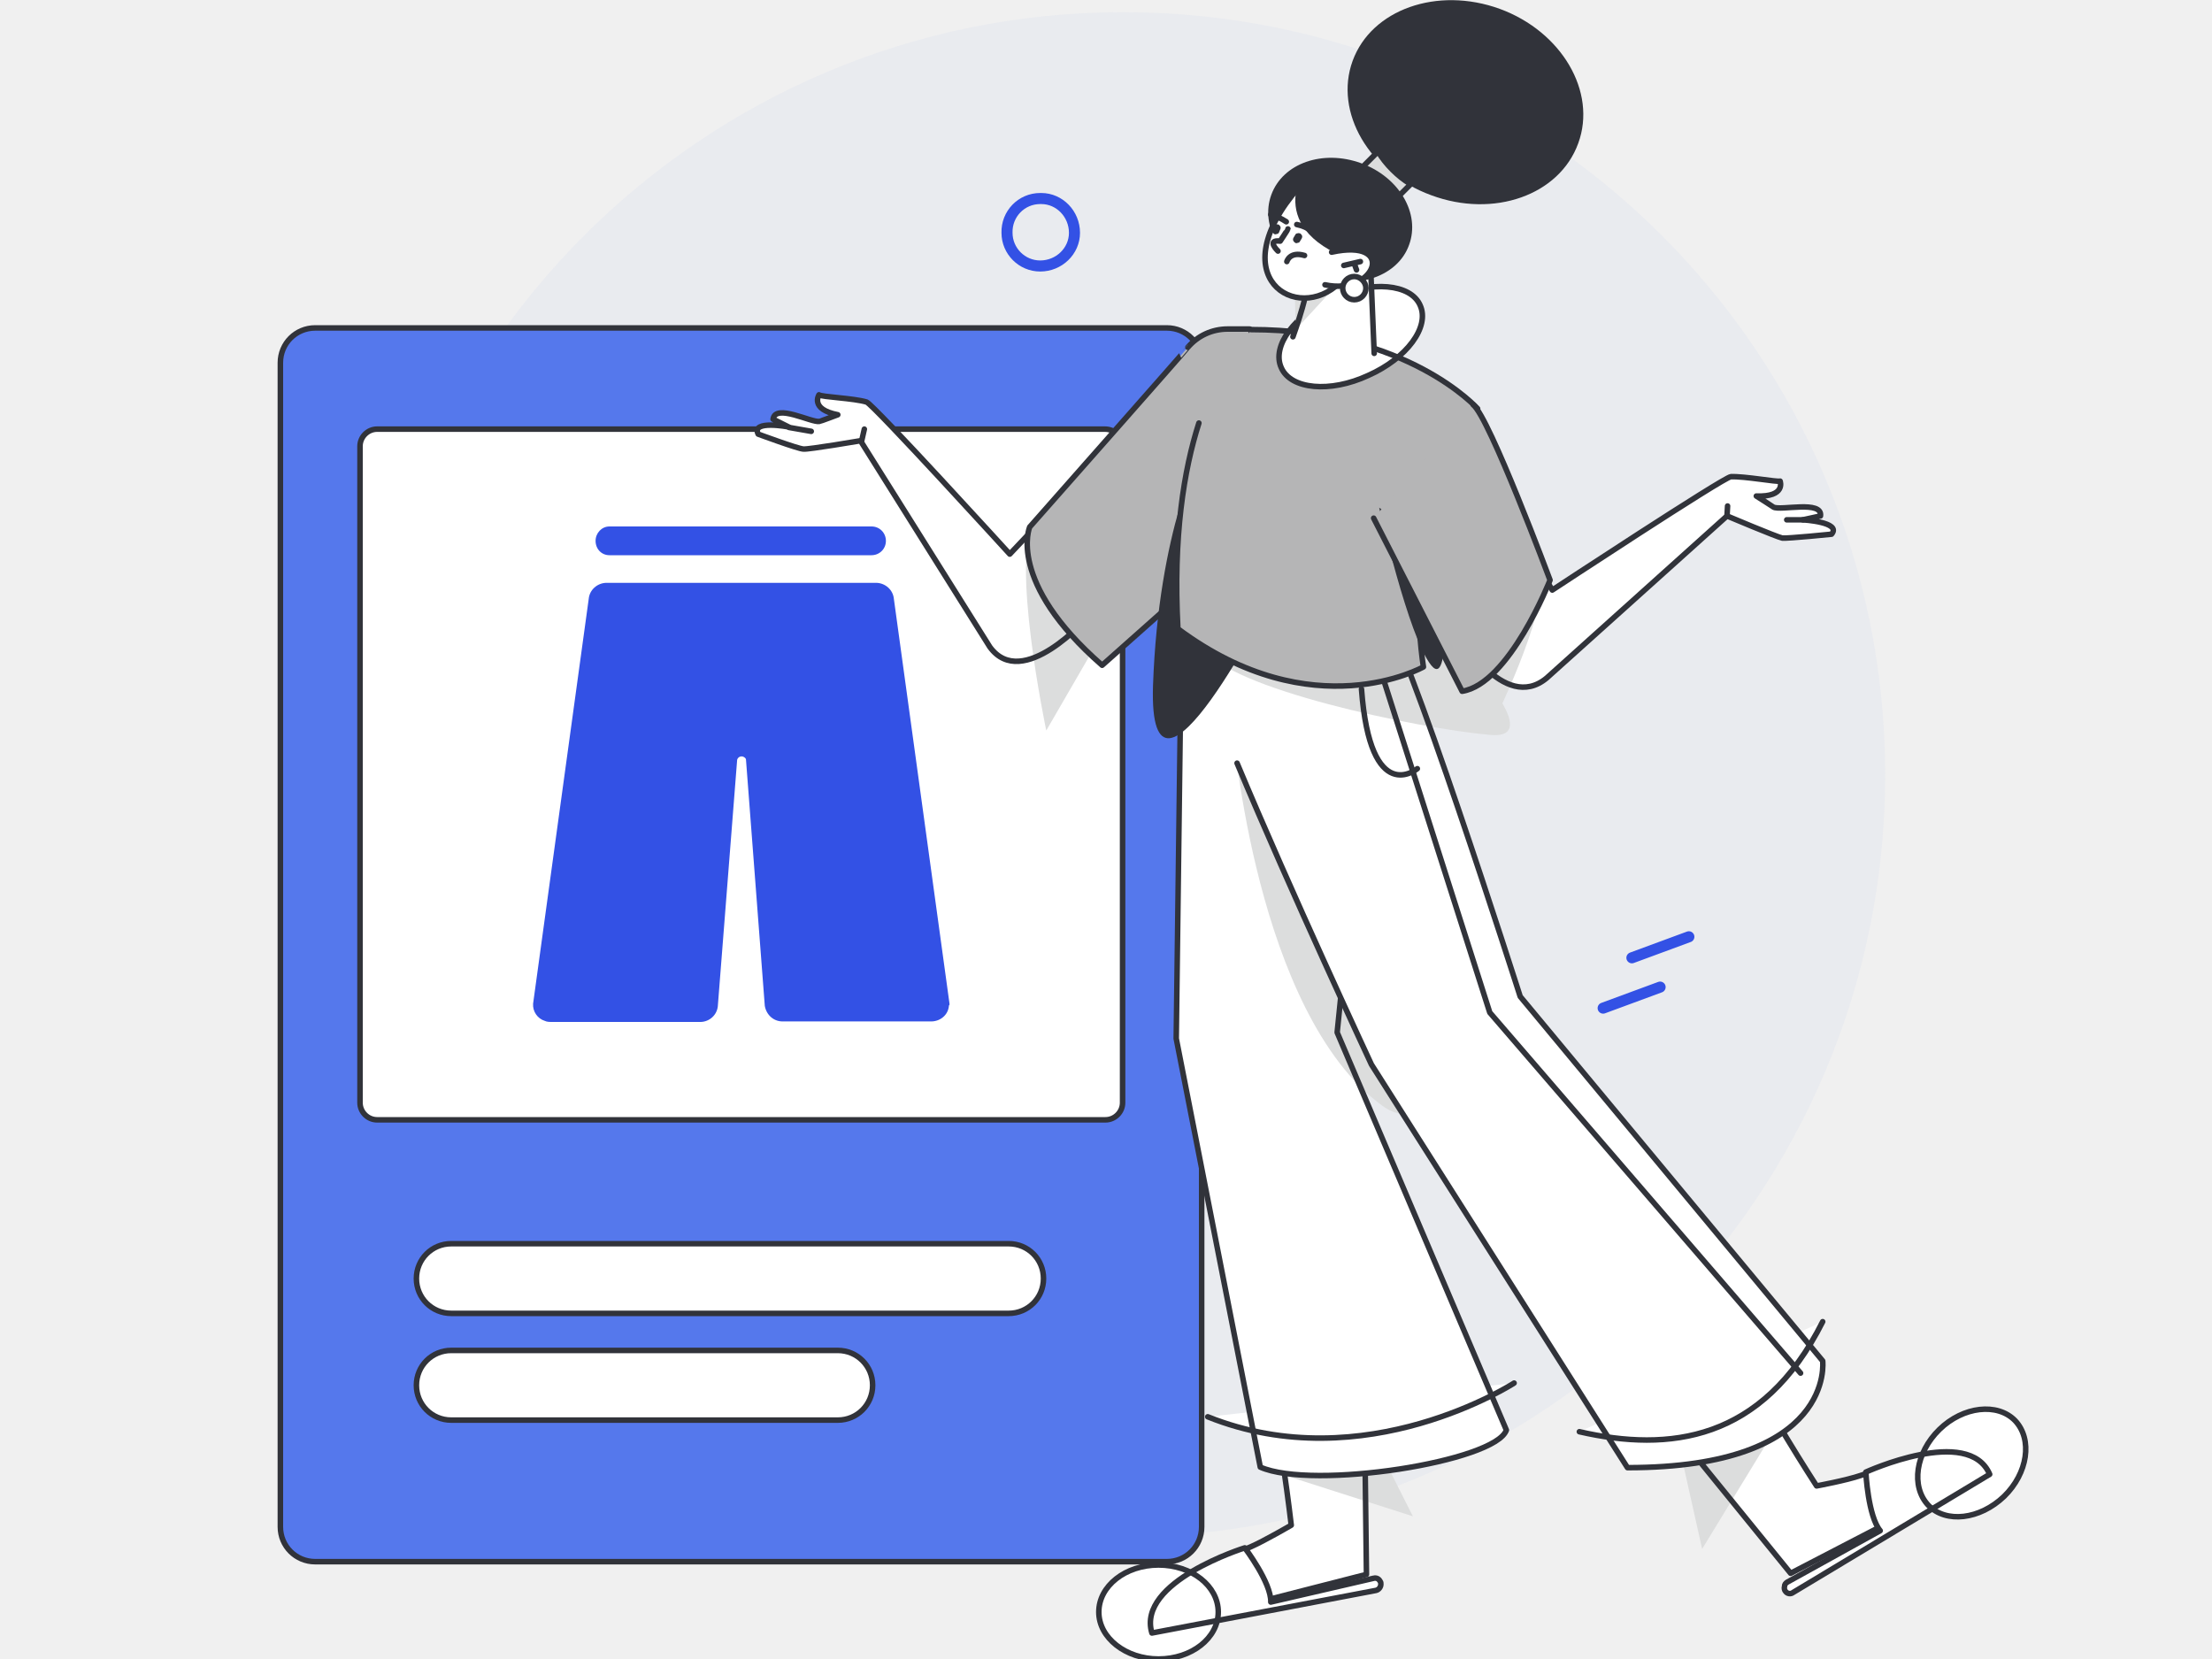
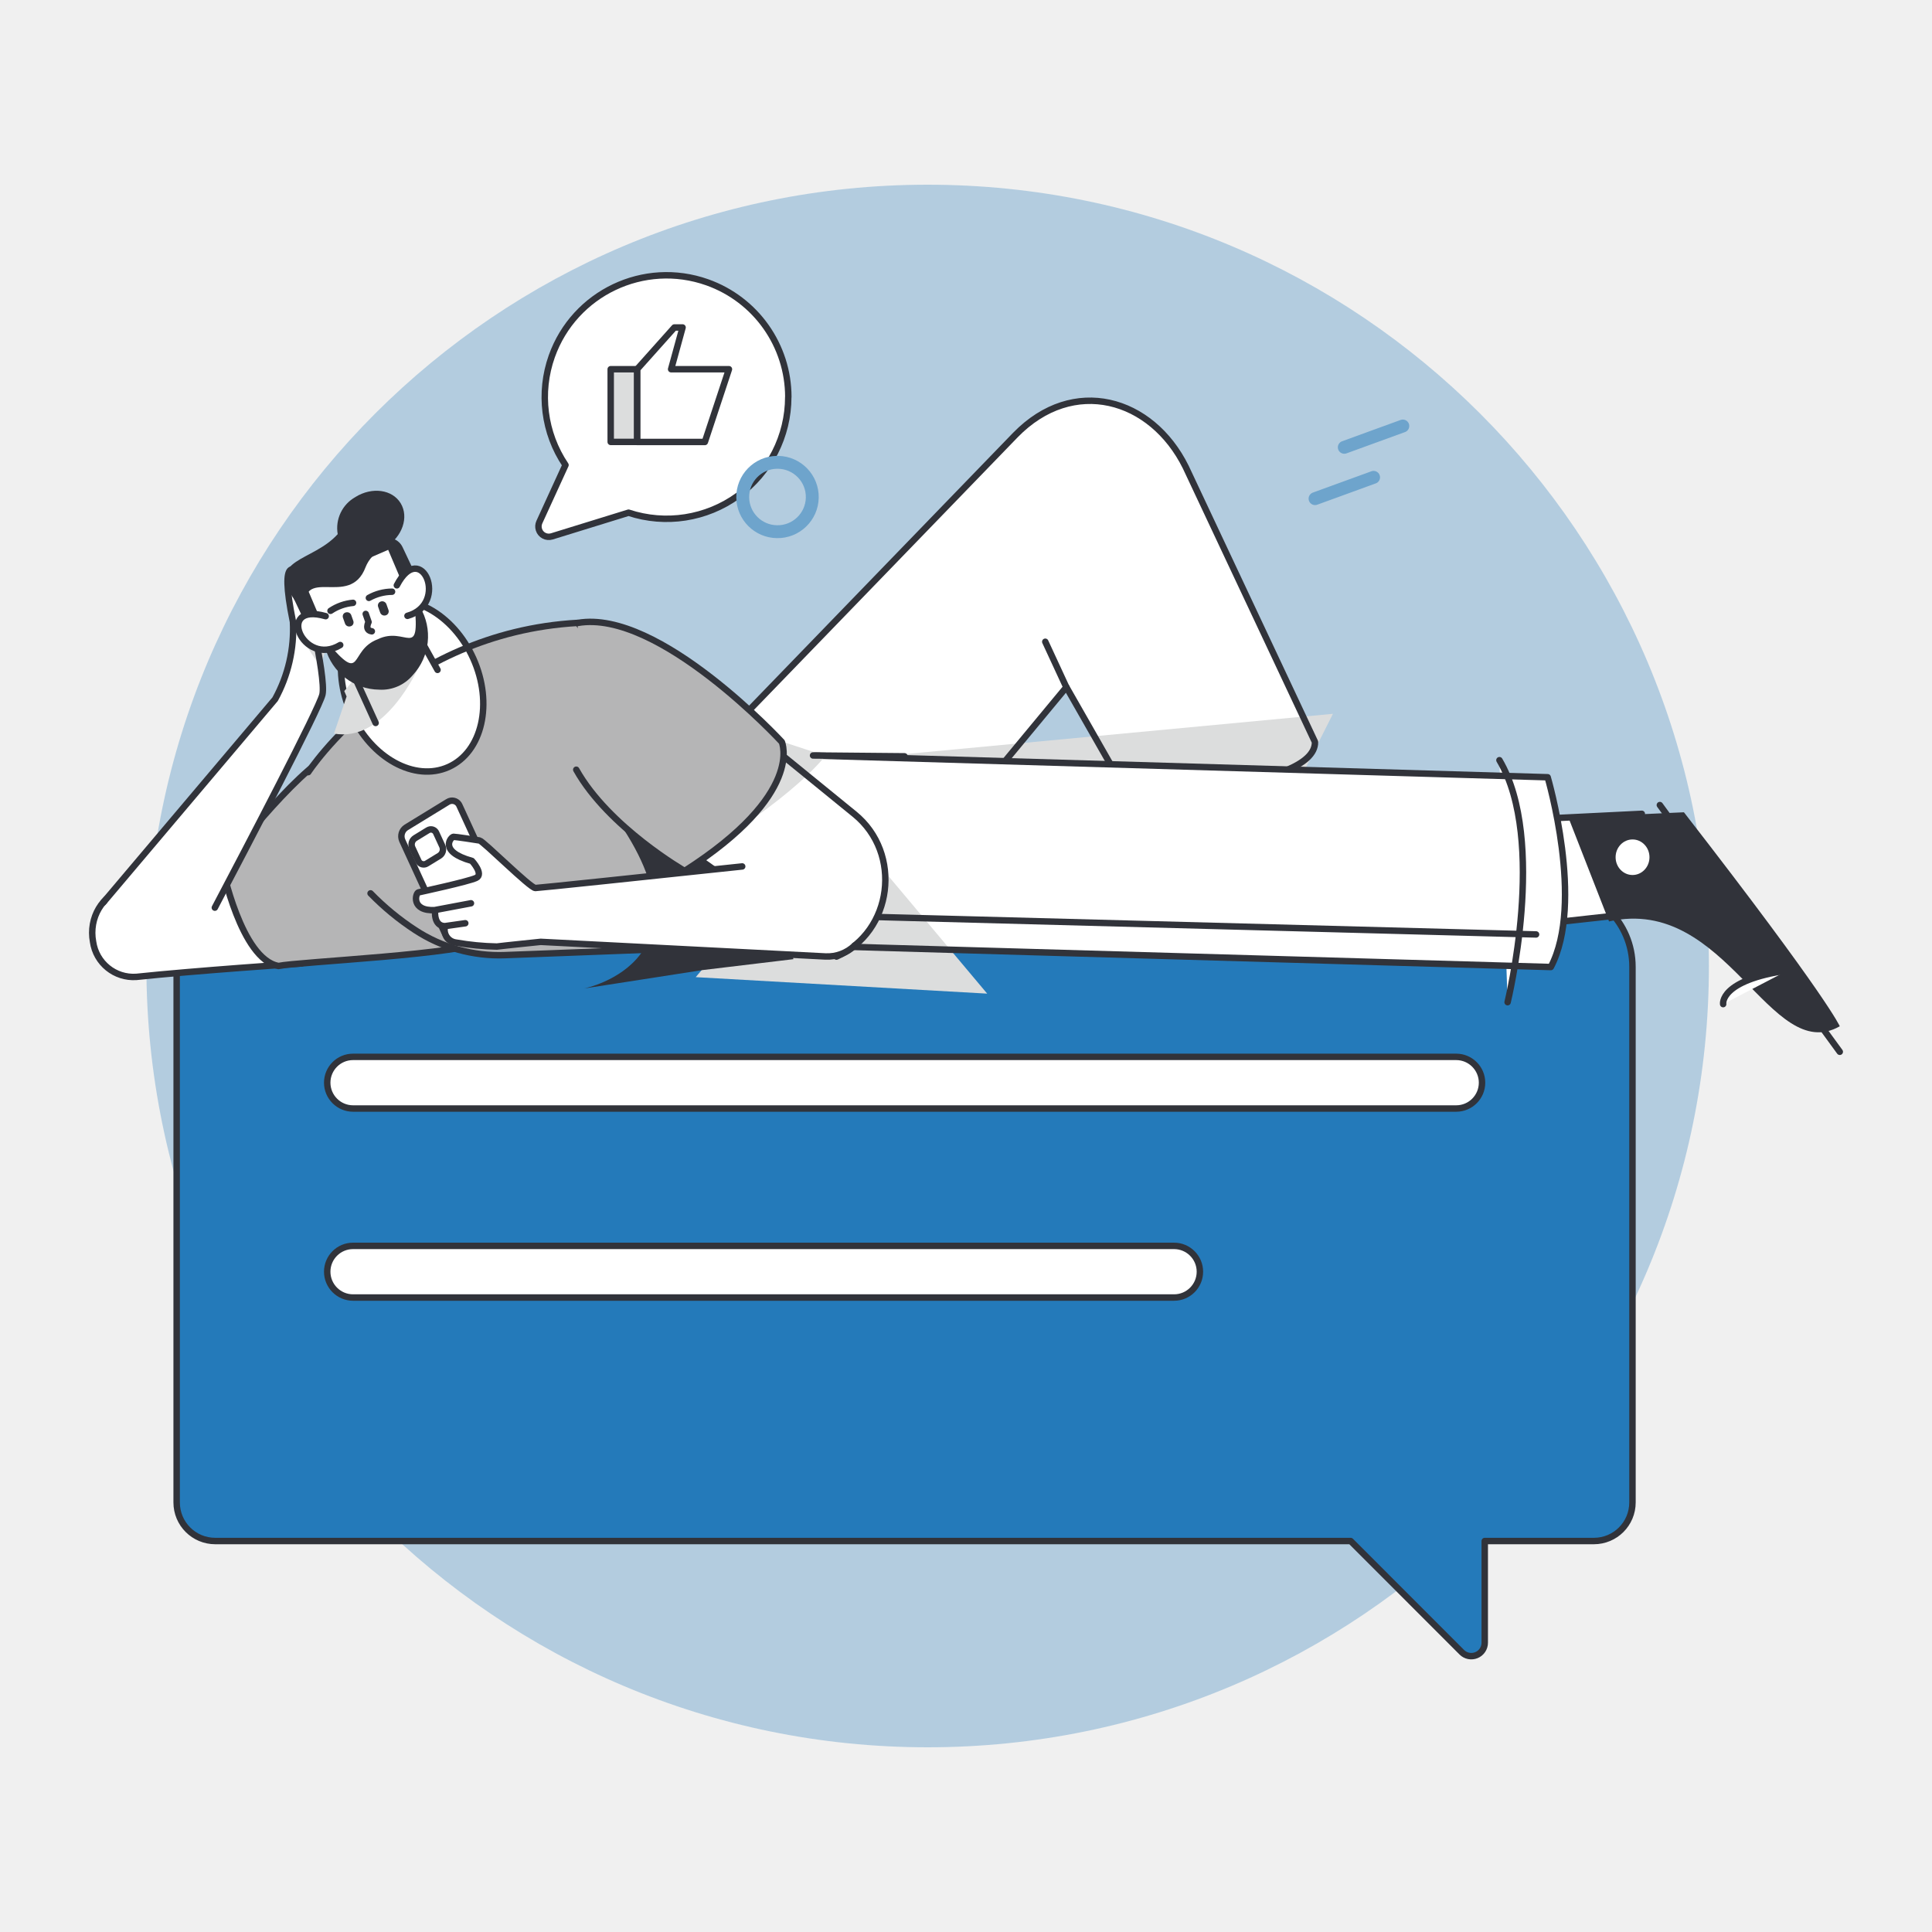
- <svg xmlns="http://www.w3.org/2000/svg" version="1.1" id="图层_1" x="0px" y="0px" viewBox="0 0 400 300" style="enable-background:new 0 0 400 300;" xml:space="preserve">
-   <style type="text/css">
- 	.st0{opacity:0.27;fill:#D6DCED;enable-background:new    ;}
- 	.st1{fill:#5578EC;}
- 	.st2{fill:none;stroke:#31333A;stroke-linecap:round;stroke-linejoin:round;}
- 	.st3{fill:#FFFFFF;}
- 	.st4{fill:#FFFFFF;stroke:#31333A;stroke-linecap:round;stroke-linejoin:round;}
- 	.st5{fill:#3351E5;}
- 	.st6{fill:#31333A;}
- 	.st7{fill:#DCDDDD;stroke:#31333A;stroke-linecap:round;stroke-linejoin:round;}
- 	.st8{fill:#DCDDDD;}
- 	.st9{fill:#B5B5B6;}
- 	.st10{fill:none;stroke:#3351E5;stroke-width:2;stroke-linecap:round;stroke-linejoin:round;}
- </style>
-   <path class="st0" d="M203.1,277.9c76.1,0,137.8-61.7,137.8-137.8S279.2,2.2,203.1,2.2S65.2,64,65.2,140.1S127,277.9,203.1,277.9  L203.1,277.9z" />
-   <path class="st1" d="M211,59.3H57c-3.5,0-6.3,2.8-6.3,6.3l0,0v210.5c0,3.5,2.8,6.3,6.3,6.3h0h154c3.5,0,6.3-2.8,6.3-6.3c0,0,0,0,0,0  V65.6C217.3,62.1,214.5,59.3,211,59.3C211,59.3,211,59.3,211,59.3L211,59.3z" />
-   <path class="st2" d="M211,59.3H57c-3.5,0-6.3,2.8-6.3,6.3l0,0v210.5c0,3.5,2.8,6.3,6.3,6.3h0h154c3.5,0,6.3-2.8,6.3-6.3c0,0,0,0,0,0  V65.6C217.3,62.1,214.5,59.3,211,59.3C211,59.3,211,59.3,211,59.3L211,59.3z" />
-   <path class="st3" d="M199.8,77.6H68.2c-1.7,0-3.1,1.4-3.1,3.1c0,0,0,0,0,0v118.7c0,1.7,1.4,3.1,3.1,3.1l0,0h131.7  c1.7,0,3.1-1.4,3.1-3.1l0,0V80.7C203,79,201.6,77.6,199.8,77.6L199.8,77.6L199.8,77.6z" />
-   <path class="st2" d="M199.8,77.6H68.2c-1.7,0-3.1,1.4-3.1,3.1c0,0,0,0,0,0v118.7c0,1.7,1.4,3.1,3.1,3.1l0,0h131.7  c1.7,0,3.1-1.4,3.1-3.1l0,0V80.7C203,79,201.6,77.6,199.8,77.6L199.8,77.6L199.8,77.6z" />
-   <path class="st4" d="M182.4,224.9H81.6c-3.5,0-6.3,2.8-6.3,6.3c0,3.5,2.8,6.3,6.3,6.3h100.8c3.5,0,6.3-2.8,6.3-6.3  S185.9,224.9,182.4,224.9L182.4,224.9z M151.5,244.2H81.6c-3.5,0-6.3,2.8-6.3,6.3c0,3.5,2.8,6.3,6.3,6.3h69.9c3.5,0,6.3-2.8,6.3-6.3  S155,244.2,151.5,244.2L151.5,244.2z" />
-   <path class="st5" d="M171.7,181.5L161.6,108c-0.3-1.6-1.8-2.7-3.4-2.6h-48.3c-1.6-0.1-3.1,1-3.4,2.6l-10.1,73.5  c-0.1,1.4,0.8,2.7,2.1,3.1c0.4,0.2,0.9,0.2,1.3,0.2h26.6c1.7,0.1,3.2-1.1,3.4-2.8l3.5-44.6c0.1-0.4,0.5-0.7,1-0.6  c0.3,0.1,0.6,0.3,0.6,0.6l3.4,44.5c0.3,1.7,1.7,2.9,3.4,2.8h26.5c1.7,0.1,3.3-1.1,3.4-2.9C171.7,181.8,171.7,181.7,171.7,181.5  L171.7,181.5z M110.2,100.4h47.4c1.4,0,2.6-1.1,2.6-2.6c0-1.4-1.1-2.6-2.6-2.6l0,0h-47.4c-1.4,0-2.5,1.2-2.5,2.6  C107.7,99.3,108.8,100.4,110.2,100.4z" />
-   <path class="st6" d="M285.4,25.9c3.4-9.3-3-20.2-14.2-24.3C259.9-2.5,248,1.7,244.6,11c-3.4,9.3,3,20.2,14.2,24.3  C270.1,39.5,282,35.3,285.4,25.9L285.4,25.9z" />
-   <path class="st7" d="M251.8,30.7c-1-1-1.9-2.1-2.6-3.3l-2.7,2.7c1.5,2.4,3.5,4.4,5.9,5.9l2.7-2.7C253.9,32.6,252.8,31.7,251.8,30.7z  " />
-   <path class="st3" d="M219.9,286.6l3.8-5.3c0,0-7.7,2.7,2.5-1.6c2.5-1.1,7.3-3.9,7.3-3.9s-2.3-19.8-4-22.7l17.2-1.2l0.4,32.8  l-20.3,5.2L219.9,286.6L219.9,286.6z" />
-   <path class="st8" d="M230.2,266.1l25.3,8.1L245,253.4l-17.1,11.9" />
-   <path class="st2" d="M219.9,286.6l3.8-5.3c0,0-7.7,2.7,2.5-1.6c2.5-1.1,7.3-3.9,7.3-3.9s-2.3-19.8-4-22.7l17.2-1.2l0.4,32.8  l-20.3,5.2L219.9,286.6L219.9,286.6z" />
-   <path class="st3" d="M248.8,287.6l-40.5,7.7c-2.8-9.3,16.8-15.4,16.8-15.4s4.8,6.3,4.7,9.8l18.6-4.3c0.3-0.1,0.7,0,0.9,0.2  c0.1,0.1,0.2,0.2,0.3,0.4c0.1,0.1,0.1,0.3,0.1,0.5C249.7,287,249.3,287.5,248.8,287.6L248.8,287.6z" />
-   <path class="st4" d="M209.5,300c6,0,10.8-3.8,10.8-8.5c0-4.7-4.8-8.5-10.8-8.5c-6,0-10.8,3.8-10.8,8.5  C198.7,296.2,203.6,300,209.5,300z" />
-   <path class="st2" d="M248.8,287.6l-40.5,7.7c-2.8-9.3,16.8-15.4,16.8-15.4s4.8,6.3,4.7,9.8l18.6-4.3c0.3-0.1,0.7,0,0.9,0.2  c0.1,0.1,0.2,0.2,0.3,0.4c0.1,0.1,0.1,0.3,0.1,0.5l0,0C249.7,287,249.3,287.5,248.8,287.6L248.8,287.6z" />
-   <path class="st3" d="M345.6,267.9l-6.2-1.5c0,0,7.6-3.1-2.9,0.4c-2.6,0.9-8,1.9-8,1.9s-10.7-16.5-11.3-19.9l-13.8,10.6l20.4,25.1  l18.7-9.7L345.6,267.9z" />
-   <path class="st8" d="M321.9,257l-14.1,23.1l-5.1-22.8l20.5-2.4" />
-   <path class="st2" d="M345.6,267.9l-6.2-1.5c0,0,7.6-3.1-2.9,0.4c-2.6,0.9-8,1.9-8,1.9s-10.7-16.5-11.3-19.9l-13.8,10.6l20.4,25.1  l18.7-9.7L345.6,267.9z" />
-   <path class="st3" d="M324.2,288l35.6-21.4c-3.8-8.9-22.4-0.4-22.4-0.4s0.4,8,2.6,10.6l-16.8,9.3c-0.3,0.2-0.5,0.4-0.5,0.8  c-0.1,0.3,0,0.7,0.2,0.9C323.2,288.2,323.8,288.3,324.2,288L324.2,288z" />
-   <path class="st4" d="M362.4,270.6c4.3-4.2,5.2-10.3,2-13.7c-3.2-3.3-9.4-2.6-13.7,1.6c-4.3,4.2-5.2,10.3-2,13.7  C351.9,275.5,358,274.8,362.4,270.6z" />
-   <path class="st2" d="M324.2,288l35.6-21.4c-3.8-8.9-22.4-0.4-22.4-0.4s0.4,8,2.6,10.6l-16.8,9.3c-0.3,0.2-0.5,0.4-0.5,0.8  c-0.1,0.3,0,0.7,0.2,0.9l0,0C323.2,288.2,323.8,288.3,324.2,288L324.2,288L324.2,288z" />
-   <path class="st3" d="M227.9,265.3c9.5,4.2,42.6-1,44.5-6.7l-30.6-71.9l7.8-76.6l-35.9,0.2l-1,77.5L227.9,265.3L227.9,265.3z" />
-   <path class="st8" d="M258.8,170.8c0,0,4,38.5-8.9,29.1c-22.8-16.7-26.9-67.8-26.9-67.8" />
-   <path class="st3" d="M218.4,256.2c28.4,11.4,55.4-6.1,55.4-6.1L218.4,256.2L218.4,256.2z" />
-   <path class="st2" d="M218.4,256.2c28.4,11.4,55.4-6.1,55.4-6.1" />
-   <path class="st2" d="M227.9,265.3c9.5,4.2,42.6-1,44.5-6.7l-30.6-71.9l7.8-76.6l-35.9,0.2l-1,77.5L227.9,265.3L227.9,265.3z" />
-   <path class="st3" d="M223.7,138c9.7,23.2,24.3,54.5,24.3,54.5l46.3,72.9c37.7,0,35.3-19.3,35.3-19.3l-54.7-65.9  c0,0-21.4-67.1-25.1-69.5c-3.7-2.4-33-2.7-34.6,3" />
-   <path class="st8" d="M218.1,117.4c3.5,6.9,37.8,14.3,51.4,15.5c13.6,1.2-16.2-26.3-16.2-26.3" />
-   <path class="st3" d="M285.6,258.9c16.2,3.7,33.1,1.8,44-19.9L285.6,258.9z" />
-   <path class="st2" d="M285.6,258.9c16.2,3.7,33.1,1.8,44-19.9" />
-   <path class="st2" d="M249.3,120.1l20.1,63l56.2,65.2" />
-   <path class="st2" d="M246.2,124.6c1.6,21.5,10.1,14.4,10.1,14.4" />
-   <path class="st2" d="M223.7,138c9.7,23.2,24.3,54.5,24.3,54.5l46.3,72.9c37.7,0,35.3-19.3,35.3-19.3l-54.7-65.9  c0,0-21.4-67.1-25.1-69.5c-3.7-2.4-33-2.7-34.6,3" />
-   <path class="st3" d="M194.7,87.4l-12.1,12.8c0,0-24.7-27.1-25.9-27.5c-2.3-0.7-8.1-0.9-8.6-1.3c0,0-1.7,2.6,3.4,3.6  c0,0-3.2,1.2-3.3,1.2c-1.4,0.3-8-3.3-8.4-0.4l2.8,1.4c0,0-6.8-1.3-5.5,1.3c0,0,7.3,2.7,8.2,2.7c0.9,0.1,10.3-1.5,10.3-1.5l23.4,37.3  c5.9,8.1,17.7-5.4,17.7-5.4L194.7,87.4L194.7,87.4z" />
-   <path class="st8" d="M187.2,94.2c-4.7,6.1,2,37.9,2,37.9l9.5-16.4l-3.4-8.1" />
-   <path class="st2" d="M194.7,87.4l-12.1,12.8c0,0-24.7-27.1-25.9-27.5c-2.3-0.7-8.1-0.9-8.6-1.3c0,0-1.7,2.6,3.4,3.6  c0,0-3.2,1.2-3.3,1.2c-1.4,0.3-8-3.3-8.4-0.4l2.8,1.4c0,0-6.8-1.3-5.5,1.3c0,0,7.3,2.7,8.2,2.7c0.9,0.1,10.3-1.5,10.3-1.5l23.4,37.3  c5.9,8.1,17.7-5.4,17.7-5.4L194.7,87.4L194.7,87.4z" />
-   <path class="st9" d="M186.2,95.3c0,0-4.2,9.9,13.1,25l41.2-36.6l-14.5-24.2h-4c-2.8,0-5.4,1.2-7.2,3.3  C214.9,62.8,186.2,95.3,186.2,95.3z" />
-   <path class="st6" d="M217.3,81.2c0,0-7.8,14.2-8.8,42.8c-0.9,28.6,21.7-16.5,21.7-16.5" />
-   <path class="st2" d="M186.2,95.3c0,0-4.2,9.9,13.1,25l41.2-36.6l-14.5-24.2h-4c-2.8,0-5.4,1.2-7.2,3.3  C214.9,62.8,186.2,95.3,186.2,95.3z" />
-   <path class="st9" d="M216.8,76.5c-2.7,8.4-4.7,20.5-3.8,37.2c24.4,18.2,44.4,6.9,44.4,6.9s-5.5-33.8,9.8-46.7c0,0-12.7-14.3-41-14.3  " />
-   <path class="st4" d="M247.4,67.9c7-3.1,11.2-8.8,9.4-12.7c-1.7-3.9-8.8-4.5-15.7-1.4c-7,3.1-11.2,8.8-9.4,12.7  C233.4,70.4,240.5,71.1,247.4,67.9z" />
-   <path class="st6" d="M249.4,91.8c0,0,5.3,23.4,9.4,28.5c4.1,5.1,1.9-19.9,1.9-19.9" />
-   <path class="st2" d="M216.8,76.5c-2.7,8.4-4.7,20.5-3.8,37.2c24.4,18.2,44.4,6.9,44.4,6.9s-5.5-33.8,9.8-46.7c0,0-12.7-14.3-41-14.3  " />
-   <path class="st3" d="M248.5,63.9l-0.8-19.2l-11.6,2.5c1.5,2.9-1,10-2.3,13.7" />
-   <path class="st8" d="M241.5,51.8l-7.2,7.8l-0.2-8.6l3.4-0.6" />
-   <path class="st2" d="M248.5,63.9l-0.8-19.2l-11.6,2.5c1.5,2.9-1,10-2.3,13.7" />
-   <path class="st6" d="M254.8,44.3c2.1-5.7-1.8-12.3-8.7-14.8c-6.9-2.5-14.1,0-16.2,5.7c-2.1,5.7,1.8,12.3,8.7,14.8  C245.5,52.5,252.8,49.9,254.8,44.3z" />
-   <path class="st4" d="M236.3,32.3c-16,16.8-2.8,26,5.2,19.5l4.5-9.1L236.3,32.3L236.3,32.3z" />
-   <path class="st6" d="M241.5,31.1l-4.9-1.8c0,0-8.9,11.6,7.8,17.7l4.6-4.9L241.5,31.1L241.5,31.1z" />
-   <path class="st3" d="M240.8,45.6c11.9-2.6,7.9,7.9-1.2,5.9C239.7,51.6,240.8,45.6,240.8,45.6z" />
-   <path class="st2" d="M240.8,45.6c11.9-2.6,7.9,7.9-1.2,5.9" />
-   <path class="st4" d="M244.9,54.2c1.2,0,2.1-1,2.1-2.1s-1-2.1-2.1-2.1l0,0c-1.2,0-2.1,1-2.1,2.1S243.7,54.2,244.9,54.2z" />
-   <path class="st3" d="M232.9,41.4c0,0.1-1.4,2.2-1.4,2.2c-2.6-0.3-0.4,1.8-0.4,1.8" />
-   <path class="st2" d="M232.9,41.4c0,0.1-1.4,2.2-1.4,2.2c-2.6-0.3-0.4,1.8-0.4,1.8" />
-   <path class="st6" d="M230.4,42.3c-0.3-0.2-0.5-0.5-0.3-0.9l0.2-0.5c0.1-0.2,0.2-0.3,0.4-0.3c0.2-0.1,0.3,0,0.5,0  c0.3,0.2,0.5,0.5,0.3,0.9l-0.2,0.5c-0.1,0.2-0.2,0.3-0.4,0.3C230.7,42.4,230.5,42.4,230.4,42.3z" />
-   <path class="st3" d="M229.8,38.8c1,0.3,1.9,0.7,2.8,1.3L229.8,38.8z" />
-   <path class="st2" d="M229.8,38.8c1,0.3,1.9,0.7,2.8,1.3" />
-   <path class="st6" d="M234.2,43.9c-0.3-0.2-0.5-0.5-0.3-0.9l0.3-0.5c0.1-0.2,0.2-0.3,0.4-0.3c0.2-0.1,0.3,0,0.5,0  c0.3,0.2,0.5,0.5,0.3,0.9l-0.3,0.5c-0.1,0.2-0.2,0.3-0.4,0.3C234.5,44,234.3,44,234.2,43.9z" />
-   <path class="st3" d="M234.5,40.6c1,0.2,2,0.6,2.8,1.3L234.5,40.6z" />
-   <path class="st2" d="M234.5,40.6c1,0.2,2,0.6,2.8,1.3 M246,47.3l-3,0.7 M245.3,48.8l-0.4-1.1" />
-   <path class="st3" d="M271.3,91.3l9.4,15.4c0,0,31-20.4,32.3-20.5c2.5-0.1,8.4,1,8.9,0.8c0,0,1.1,2.9-4.3,2.7c0,0,3,1.9,3.1,2  c1.3,0.7,8.9-1.3,8.5,1.6L326,94c0,0,7.1,0.4,5.2,2.6c0,0-7.9,0.8-8.9,0.7c-1-0.2-10-4-10-4l-32.6,29.3c-7.8,6.5-16.1-8.2-16.1-8.2  L271.3,91.3z" />
-   <path class="st8" d="M279.1,103.5c-0.1,9.1-8.7,26.4-8.7,26.4l-5.1-11.7" />
-   <path class="st2" d="M271.3,91.3l9.4,15.4c0,0,31-20.4,32.3-20.5c2.5-0.1,8.4,1,8.9,0.8c0,0,1.1,2.9-4.3,2.7c0,0,3,1.9,3.1,2  c1.3,0.7,8.9-1.3,8.5,1.6L326,94c0,0,7.1,0.4,5.2,2.6c0,0-7.9,0.8-8.9,0.7c-1-0.2-10-4-10-4l-32.6,29.3c-7.8,6.5-16.1-8.2-16.1-8.2  L271.3,91.3z" />
-   <path class="st9" d="M266.4,73.2c2.9,2.2,13.9,31.7,13.9,31.7s-7.4,18.8-15.9,20.1l-16-31.3" />
-   <path class="st2" d="M266.4,73.2c2.9,2.2,13.9,31.7,13.9,31.7s-7.4,18.8-15.9,20.1l-16-31.3 M156.3,77.6l-0.5,2.2 M146.7,78l-4-0.7   M323.1,94l3,0 M312.4,91.5l-0.1,1.8" />
-   <path class="st3" d="M232.7,47.3c0,0,0.5-1.9,3.2-1.1L232.7,47.3z" />
-   <path class="st2" d="M232.7,47.3c0,0,0.5-1.9,3.2-1.1" />
-   <path class="st10" d="M188.1,48.1c3.4,0,6.2-2.7,6.2-6c0-3.4-2.7-6.2-6-6.2c-0.1,0-0.1,0-0.2,0c-3.4,0-6.1,2.8-6,6.2  C182.1,45.4,184.8,48.1,188.1,48.1z M295.1,173.2l10.3-3.8 M289.9,182.3l10.3-3.8" />
+ <svg xmlns="http://www.w3.org/2000/svg" id="a" viewBox="0 0 300 300">
+   <defs>
+     <style>.c,.d,.e{stroke:#31333a;}.c,.d,.e,.f{stroke-linecap:round;stroke-linejoin:round;}.c,.g{fill:#dcdddd;}.d,.h{fill:#fff;}.e,.f{fill:none;}.i{opacity:.3;}.i,.j{isolation:isolate;}.i,.j,.k,.l,.g,.m,.h{stroke-width:0px;}.i,.l{fill:#247aba;}.f{stroke:#6ea4cc;stroke-width:2px;}.j{fill:url(#b);opacity:.34;}.k{fill:#31333a;}.m{fill:#b5b5b6;}</style>
+     <linearGradient id="b" x1="194.97" y1="-1071.85" x2="171.63" y2="-1081.08" gradientTransform="translate(0 -958.19) scale(1 -1)" gradientUnits="userSpaceOnUse">
+       <stop offset=".1" stop-color="#ff7638" />
+       <stop offset=".89" stop-color="#ff3929" />
+     </linearGradient>
+   </defs>
+   <path class="i" d="m144.04,271.32c67,0,121.32-54.32,121.32-121.32S211.05,28.68,144.04,28.68,22.73,83,22.73,150s54.32,121.32,121.32,121.32Z" />
+   <path class="l" d="m241.14,137.77H39.79c-6.83,0-12.36,5.53-12.36,12.36h0v83.17c0,3.31,2.68,5.99,5.99,5.99h176.31l17.26,17.27c.6.6,1.49.77,2.27.45.78-.32,1.29-1.08,1.29-1.93v-15.79h16.95c3.31,0,5.99-2.68,5.99-5.99v-83.17c0-6.83-5.53-12.36-12.36-12.36h0Z" />
+   <path class="e" d="m241.14,137.77H39.79c-6.83,0-12.36,5.53-12.36,12.36h0v83.17c0,3.31,2.68,5.99,5.99,5.99h176.31l17.26,17.27c.6.6,1.49.77,2.27.45.78-.32,1.29-1.08,1.29-1.93v-15.79h16.95c3.31,0,5.99-2.68,5.99-5.99v-83.17c0-6.83-5.53-12.36-12.36-12.36h0Z" />
+   <path class="d" d="m226.12,164.11H54.82c-2.22,0-4.01,1.8-4.01,4.01s1.8,4.01,4.01,4.01h171.3c2.22,0,4.01-1.8,4.01-4.01s-1.8-4.01-4.01-4.01Zm-43.81,29.35H54.82c-2.22,0-4.01,1.8-4.01,4.01s1.8,4.01,4.01,4.01h127.49c2.22,0,4.01-1.8,4.01-4.01s-1.8-4.01-4.01-4.01h0Z" />
+   <path class="h" d="m44.77,131.78l-10.27,2.8-15.22,3.53c-3.37.78-5.53,4.42-4.83,8.13.47,3.3,3.4,5.68,6.73,5.45,8.68-.93,25.67-2.09,25.67-2.09l-2.08-17.81h0Z" />
+   <path class="e" d="m44.77,131.78l-10.27,2.8-15.22,3.53c-3.37.78-5.53,4.42-4.83,8.13.47,3.3,3.4,5.68,6.73,5.45,8.68-.93,25.67-2.09,25.67-2.09l-2.08-17.81h0Z" />
+   <path class="m" d="m43.23,150c2.92-.65,29.44-1.82,32.13-3.97l-23.15-24.83-.3-4.45c-6.2,3.02-17.4,17.82-17.4,17.82,0,0,2.92,14.38,8.72,15.42Z" />
+   <path class="e" d="m43.23,150c2.92-.65,29.44-1.82,32.13-3.97l-23.15-24.83-.3-4.45c-6.2,3.02-17.4,17.82-17.4,17.82,0,0,2.92,14.38,8.72,15.42Z" />
+   <path class="h" d="m33.36,140.94c4.88-9.27,16.23-30.95,16.71-33.1.61-2.74-2.97-17.77-3.43-18.47-.46-.7-3.41-3.86-1.15,7.19.21,4.18-.75,8.34-2.77,12.01l-26.68,31.57" />
+   <path class="g" d="m46.39,97.84c.9,2,2.04,3.89,3.39,5.61l1.54-5.07" />
+   <path class="e" d="m33.36,140.94c4.88-9.27,16.23-30.95,16.71-33.1.61-2.74-2.97-17.77-3.43-18.47-.46-.7-3.41-3.86-1.15,7.19.21,4.18-.75,8.34-2.77,12.01l-26.68,31.57" />
+   <path class="h" d="m261.48,139.23l-5.59,2.39-24.45,2.7-5.84-16.5,29.34-1.45" />
+   <path class="e" d="m261.48,139.23l-5.59,2.39-24.45,2.7-5.84-16.5,29.34-1.45" />
+   <path class="k" d="m243.54,126.94l17.94-.81c22.44,28.91,24.2,33.23,24.2,33.23-10.89,6.17-17.5-20.39-35.83-16.28l-6.31-16.14h0Z" />
+   <path class="e" d="m257.74,125.01l27.94,38.31" />
+   <path class="d" d="m253.5,136.37c1.73,0,3.13-1.46,3.13-3.26s-1.4-3.26-3.13-3.26-3.13,1.46-3.13,3.26,1.4,3.26,3.13,3.26Z" />
+   <path class="h" d="m277.64,150.68c-10.68,1.53-10.07,5.24-10.07,5.24l10.07-5.24Z" />
+   <path class="e" d="m277.64,150.68c-10.68,1.53-10.07,5.24-10.07,5.24" />
+   <path class="g" d="m195.4,138.38l-1.04-6.04-10.32-22.63-12.49,5.43,10.94,23.83" />
+   <path class="j" d="m170.2,119.26c12.14,7.53,27.93,2.36,27.93,2.36l-11.1-7.59-18.33.82" />
+   <path class="e" d="m195.4,138.38l-1.04-6.04-10.32-22.63-12.49,5.43,10.94,23.83" />
+   <path class="h" d="m175.26,123.61s29.09-1.08,28.93-8.4l-20.07-42.69c-5.31-10.72-17.46-14.19-26.45-4.97l-63.7,65.84,44.44,6.11,27.18-32.8s9.66,16.92,9.66,16.92Z" />
+   <path class="g" d="m138.53,126.38l58.82,3.56,9.63-19.1-80.03,7.53" />
+   <path class="e" d="m175.26,123.61s29.09-1.08,28.93-8.4l-20.07-42.69c-5.31-10.72-17.46-14.19-26.45-4.97l-63.7,65.84,44.44,6.11,27.18-32.8s9.66,16.92,9.66,16.92Z" />
+   <path class="h" d="m240.32,120.69s5.74,19.53.49,29.47l-120.13-3.46-13.33-29.94,132.97,3.93Z" />
+   <path class="g" d="m129.64,126.13l23.65,28.16-45.26-2.56" />
+   <path class="h" d="m232.83,118.04c7.4,12.55,1.27,37.58,1.27,37.58,0,0-1.27-37.58-1.27-37.58Z" />
+   <path class="e" d="m232.83,118.04c7.4,12.55,1.27,37.58,1.27,37.58m-122.14-13.87l126.56,3.35" />
+   <path class="e" d="m240.32,120.69s5.74,19.53.49,29.47l-120.13-3.46-13.33-29.94,132.97,3.93Z" />
+   <path class="m" d="m47.86,119.9s14.16-21.63,41.86-23.18l30.11,39.2.86,10.78-42.26,1.61c-4.95.19-9.83-1.17-13.97-3.89-2.51-1.64-4.83-3.55-6.92-5.7" />
+   <path class="d" d="m69.65,119.1c5.24-2.35,6.96-9.9,3.84-16.85-3.12-6.95-9.9-10.68-15.14-8.33-5.24,2.35-6.96,9.9-3.84,16.85,3.12,6.95,9.9,10.68,15.14,8.33Z" />
+   <path class="k" d="m93.66,124.33c19.35,24.7-2.95,29.16-2.95,29.16l18.4-2.86,14.09-1.69-5.16-21.76-21.68-15.91" />
+   <path class="e" d="m47.86,119.9s14.16-21.63,41.86-23.18l30.11,39.2.86,10.78-42.26,1.61c-4.95.19-9.83-1.17-13.97-3.89-2.51-1.64-4.83-3.55-6.92-5.7" />
+   <path class="h" d="m58.33,112.26l-5.5-12.1,10.44-4.52,4.67,8.38" />
+   <path class="g" d="m51.86,113.9c7.9,1.52,13.07-10.18,13.07-10.18l-9.18.86-2.29,2.73.36.84" />
+   <path class="e" d="m58.33,112.26l-5.5-12.1,10.44-4.52,4.67,8.38" />
+   <path class="k" d="m66.08,92.49l-16.83,8.14-3.55-7.51c-.61-1.26-.09-2.78,1.16-3.41l12.31-5.95c1.26-.59,2.75-.05,3.34,1.2,0,0,0,.02.01.02,0,0,3.55,7.51,3.55,7.51Z" />
+   <path class="d" d="m61.31,105.58c-1.84.77-3.91.78-5.76.02-.91-.38-1.74-.93-2.44-1.63-.7-.7-1.25-1.53-1.62-2.44l-4.63-10.89,13.68-5.92,4.63,10.9c1.67,3.82-.05,8.27-3.86,9.98Z" />
+   <path class="k" d="m55.19,77.18c-2.05,1.14-3.15,3.45-2.75,5.76-3.91,4.35-11.18,3.77-6.73,10.17l1.69,2.06c-.94-7.83,6.89-.49,9.37-7.11.49-1.23,1.43-2.24,2.62-2.82.17-.09.34-.18.51-.29,2.58-1.61,3.62-4.65,2.32-6.8-1.3-2.15-4.44-2.58-7.02-.98Zm10.03,17.09l-.85-.49c.88,8.91-1.32,3.33-5.73,5.49-4.58,1.73-2.1,7.19-7.88.4l-.24.96c1.03,3.78,4.44,6.42,8.36,6.46,2,.12,3.93-.72,5.22-2.26,2.67-2.88,3.13-7.18,1.12-10.57Z" />
+   <path class="h" d="m50.57,95.68c-7.84-2.25-3.56,7.99,2.26,4.48l-2.26-4.48Z" />
+   <path class="e" d="m50.57,95.68c-7.84-2.25-3.56,7.99,2.26,4.48" />
+   <path class="h" d="m61.62,90.89c3.79-7.29,8.18,2.91,1.65,4.74l-1.65-4.74Z" />
+   <path class="e" d="m61.62,90.89c3.79-7.29,8.18,2.91,1.65,4.74" />
+   <path class="h" d="m54.82,93.61c-1.25.11-2.46.54-3.5,1.24l3.5-1.24Z" />
+   <path class="e" d="m54.82,93.61c-1.25.11-2.46.54-3.5,1.24" />
+   <path class="k" d="m54.44,97.25c-.35.11-.73-.06-.86-.41l-.33-.93c-.05-.16-.04-.34.04-.5.08-.15.22-.27.39-.31.35-.11.73.06.86.41l.33.93c.05.16.04.34-.04.5-.08.15-.22.27-.39.31Z" />
+   <path class="h" d="m57.28,92.84c1.1-.62,2.34-.95,3.6-.96l-3.6.96Z" />
+   <path class="e" d="m57.28,92.84c1.1-.62,2.34-.95,3.6-.96" />
+   <path class="k" d="m59.9,95.55c.26-.07.44-.29.46-.56,0-.09,0-.17-.03-.25l-.33-.93c-.13-.34-.51-.52-.86-.41-.26.07-.44.29-.46.56,0,.09,0,.17.03.25l.33.93c.13.34.51.52.86.41Z" />
+   <path class="h" d="m56.79,95.33l.44,1.26s-.68,1.28.51,1.44" />
+   <path class="e" d="m56.79,95.33l.44,1.26s-.68,1.28.51,1.44" />
+   <path class="h" d="m129.89,148.53l-33.16-23.52,16.83-14.17,19.14,15.59c7.46,6.08,5.92,18.25-2.81,22.11Z" />
+   <path class="g" d="m128.18,117.37c-6.03,7.27-19.29,15.01-19.29,15.01l8.21-18.65" />
+   <path class="e" d="m129.89,148.53l-33.16-23.52,16.83-14.17,19.14,15.59c7.46,6.08,5.92,18.25-2.81,22.11h0Z" />
+   <path class="m" d="m89.48,119.52c5.02,8.95,16.83,15.72,16.83,15.72,18.67-11.95,15.09-20.03,15.09-20.03,0,0-19.06-20.69-31.69-18.48" />
+   <path class="e" d="m89.48,119.52c5.02,8.95,16.83,15.72,16.83,15.72,18.67-11.95,15.09-20.03,15.09-20.03,0,0-19.06-20.69-31.69-18.48" />
+   <path class="d" d="m77.56,141.99l-6.46,3.95c-.47.31-1.08.26-1.49-.11-.13-.12-.24-.27-.31-.43l-6.84-14.89c-.32-.74-.06-1.6.62-2.03l6.45-3.95c.57-.37,1.33-.21,1.71.36.04.06.07.12.1.19l6.84,14.89c.32.74.06,1.6-.62,2.03Z" />
+   <path class="d" d="m68.24,132.88l-1.96,1.2c-.22.15-.49.18-.75.11-.25-.08-.46-.26-.56-.5l-.96-2.08c-.23-.54-.04-1.16.45-1.47l1.96-1.2c.11-.07.23-.12.36-.14.4-.06.79.16.95.53l.96,2.08c.23.54.04,1.16-.45,1.47h0Z" />
+   <path class="h" d="m132.71,146.82c-1.21,1.16-2.85,1.78-4.52,1.7l-44.23-2.27s-6.04.62-6.81.73c-2.13-.04-4.26-.25-6.36-.62-1.1-.14-1.88-1.14-1.74-2.24.01-.1.03-.21.06-.31-1.86,0-1.54-2.49-1.54-2.49-3.81.21-3.04-2.65-2.59-2.75.45-.1,7.67-1.66,8.94-2.24,1.27-.57-.64-2.65-.64-2.65-5.31-1.46-3.22-3.74-2.86-3.74s3.45.47,4.04.57c.59.1,7.86,7.38,8.67,7.38.48,0,17.82-1.83,32.12-3.35" />
+   <path class="e" d="m132.71,146.82c-1.21,1.16-2.85,1.78-4.52,1.7l-44.23-2.27s-6.04.62-6.81.73c-2.13-.04-4.26-.25-6.36-.62-1.1-.14-1.88-1.14-1.74-2.24.01-.1.03-.21.06-.31-1.86,0-1.54-2.49-1.54-2.49-3.81.21-3.04-2.65-2.59-2.75.45-.1,7.67-1.66,8.94-2.24,1.27-.57-.64-2.65-.64-2.65-5.31-1.46-3.22-3.74-2.86-3.74s3.45.47,4.04.57c.59.1,7.86,7.38,8.67,7.38.48,0,17.82-1.83,32.12-3.35m11-17.23l14.2.13m-67.32,22.82l-5.58,1.05m4.7,2.05l-3.16.45m93.22-44.16l3.26,7.04" />
+   <path class="h" d="m122.4,61.65c0,6.06-2.9,11.76-7.81,15.32-4.91,3.56-11.24,4.54-16.99,2.64l-11.91,3.68c-.85.26-1.75-.21-2.01-1.06-.12-.38-.09-.79.07-1.15l4.06-8.87c-3.35-4.97-4.13-11.24-2.13-16.88,3.5-9.84,14.31-14.98,24.15-11.49,7.54,2.68,12.58,9.81,12.58,17.82Z" />
+   <path class="e" d="m122.4,61.65c0,6.06-2.9,11.76-7.81,15.32-4.91,3.56-11.24,4.54-16.99,2.64l-11.91,3.68c-.85.26-1.75-.21-2.01-1.06-.12-.38-.09-.79.07-1.15l4.06-8.87c-3.35-4.97-4.13-11.24-2.13-16.88,3.5-9.84,14.31-14.98,24.15-11.49,7.54,2.68,12.58,9.81,12.58,17.82Z" />
+   <path class="f" d="m120.64,82.56c2.97.06,5.43-2.31,5.49-5.28.06-2.97-2.31-5.43-5.28-5.49-.07,0-.14,0-.21,0-2.97.04-5.35,2.49-5.31,5.46.04,2.92,2.4,5.27,5.31,5.31h0Zm88.1-13.1l9.09-3.31m-13.63,11.28l9.09-3.31" />
+   <polygon class="d" points="98.93 57.33 104.72 50.85 105.99 50.85 104.21 57.33 113.19 57.33 109.45 68.63 98.93 68.63 98.93 57.33" />
+   <rect class="c" x="94.83" y="57.33" width="4.09" height="11.29" />
</svg>
